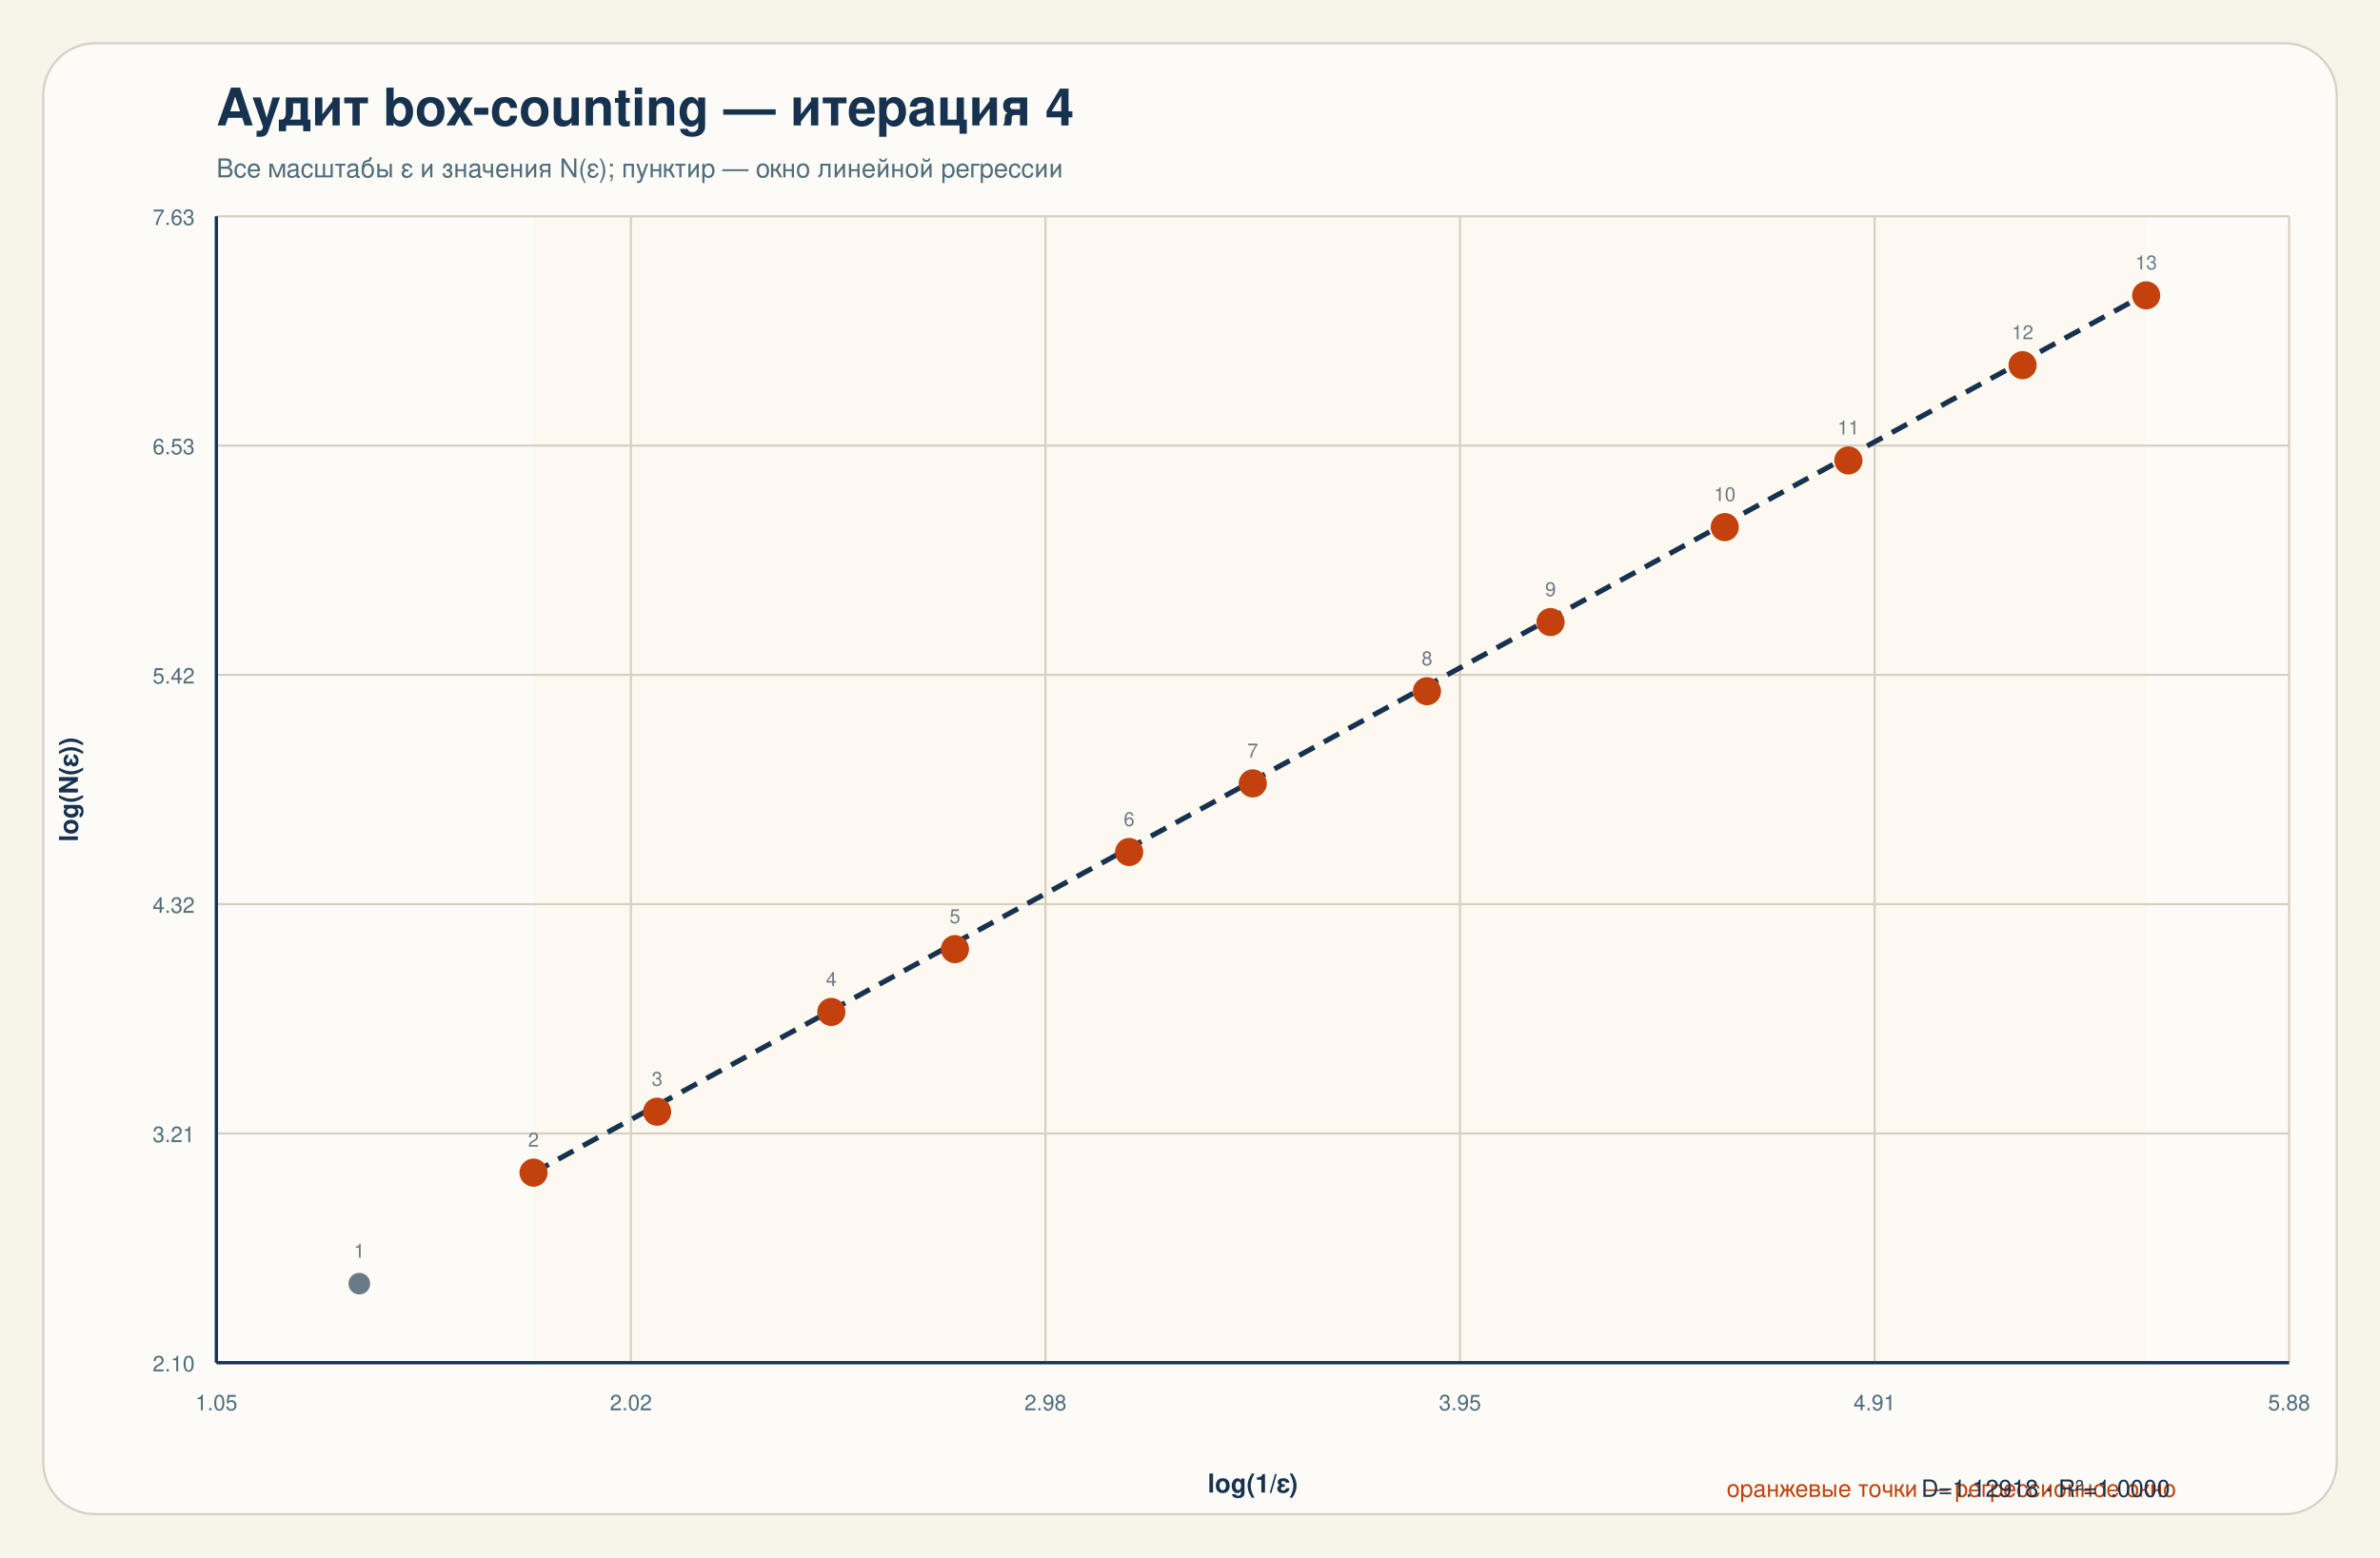
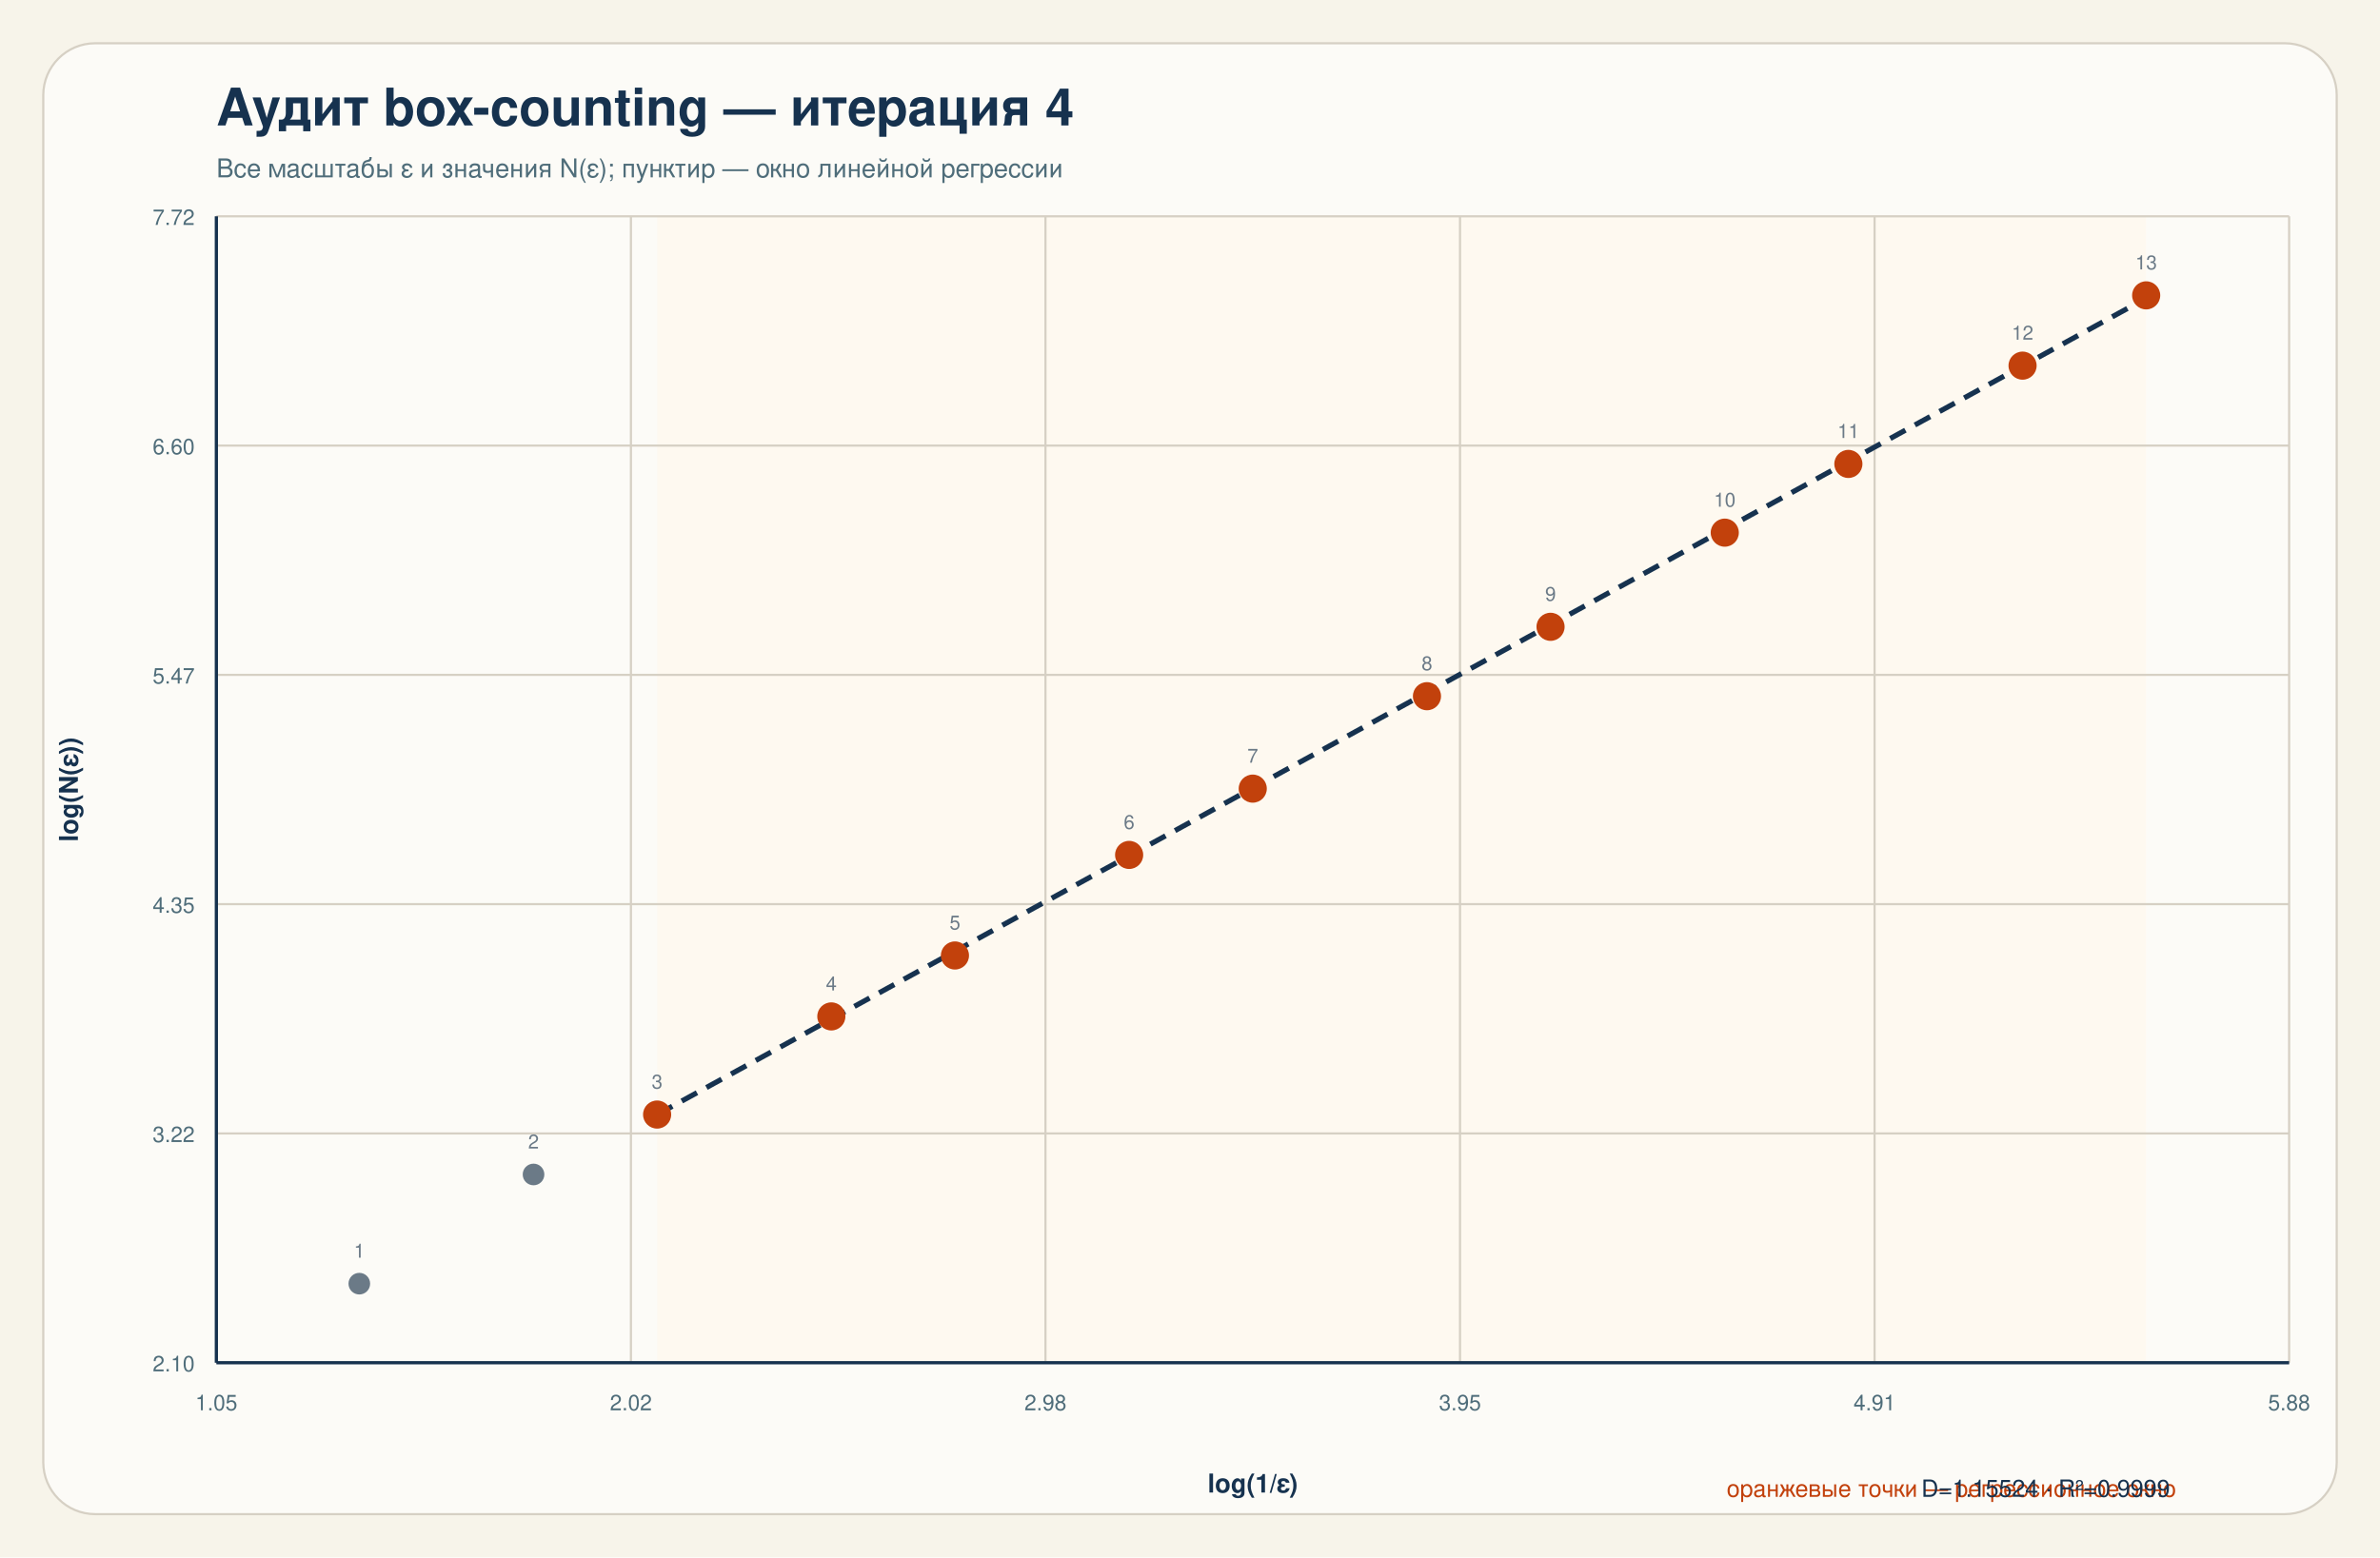
<svg xmlns="http://www.w3.org/2000/svg" width="1100" height="720" viewBox="0 0 1100 720">
  <rect width="100%" height="100%" fill="#f7f4ea" />
  <rect x="20" y="20" width="1060" height="680" rx="24" fill="#fcfbf7" stroke="#d6d0c4" />
  <text x="100" y="58" font-family="Helvetica, Arial, sans-serif" font-size="24" font-weight="700" fill="#16324f">Аудит box-counting — итерация 4</text>
  <text x="100" y="82" font-family="Helvetica, Arial, sans-serif" font-size="12" fill="#4f6d7a">Все масштабы ε и значения N(ε); пунктир — окно линейной регрессии</text>
-   <rect x="246.59" y="100.00" width="745.35" height="530.00" fill="#fff7ed" fill-opacity="0.65" />
+   <rect x="303.71" y="100.00" width="688.22" height="530.00" fill="#fff7ed" fill-opacity="0.65" />
  <line x1="100.00" y1="100.00" x2="100.00" y2="630.00" stroke="#d6d0c4" stroke-width="1" />
  <line x1="100.00" y1="630.00" x2="1058.00" y2="630.00" stroke="#d6d0c4" stroke-width="1" />
  <text x="100.00" y="652.00" font-family="Helvetica, Arial, sans-serif" font-size="10" fill="#4f6d7a" text-anchor="middle">1.05</text>
  <text x="90.00" y="634.00" font-family="Helvetica, Arial, sans-serif" font-size="10" fill="#4f6d7a" text-anchor="end">2.10</text>
  <line x1="291.60" y1="100.00" x2="291.60" y2="630.00" stroke="#d6d0c4" stroke-width="1" />
  <line x1="100.00" y1="524.00" x2="1058.00" y2="524.00" stroke="#d6d0c4" stroke-width="1" />
  <text x="291.60" y="652.00" font-family="Helvetica, Arial, sans-serif" font-size="10" fill="#4f6d7a" text-anchor="middle">2.02</text>
-   <text x="90.00" y="528.00" font-family="Helvetica, Arial, sans-serif" font-size="10" fill="#4f6d7a" text-anchor="end">3.21</text>
+   <text x="90.00" y="528.00" font-family="Helvetica, Arial, sans-serif" font-size="10" fill="#4f6d7a" text-anchor="end">3.22</text>
  <line x1="483.20" y1="100.00" x2="483.20" y2="630.00" stroke="#d6d0c4" stroke-width="1" />
  <line x1="100.00" y1="418.00" x2="1058.00" y2="418.00" stroke="#d6d0c4" stroke-width="1" />
  <text x="483.20" y="652.00" font-family="Helvetica, Arial, sans-serif" font-size="10" fill="#4f6d7a" text-anchor="middle">2.98</text>
-   <text x="90.00" y="422.00" font-family="Helvetica, Arial, sans-serif" font-size="10" fill="#4f6d7a" text-anchor="end">4.32</text>
+   <text x="90.00" y="422.00" font-family="Helvetica, Arial, sans-serif" font-size="10" fill="#4f6d7a" text-anchor="end">4.35</text>
  <line x1="674.80" y1="100.00" x2="674.80" y2="630.00" stroke="#d6d0c4" stroke-width="1" />
  <line x1="100.00" y1="312.00" x2="1058.00" y2="312.00" stroke="#d6d0c4" stroke-width="1" />
  <text x="674.80" y="652.00" font-family="Helvetica, Arial, sans-serif" font-size="10" fill="#4f6d7a" text-anchor="middle">3.95</text>
-   <text x="90.00" y="316.00" font-family="Helvetica, Arial, sans-serif" font-size="10" fill="#4f6d7a" text-anchor="end">5.42</text>
+   <text x="90.00" y="316.00" font-family="Helvetica, Arial, sans-serif" font-size="10" fill="#4f6d7a" text-anchor="end">5.47</text>
  <line x1="866.40" y1="100.00" x2="866.40" y2="630.00" stroke="#d6d0c4" stroke-width="1" />
  <line x1="100.00" y1="206.00" x2="1058.00" y2="206.00" stroke="#d6d0c4" stroke-width="1" />
  <text x="866.40" y="652.00" font-family="Helvetica, Arial, sans-serif" font-size="10" fill="#4f6d7a" text-anchor="middle">4.91</text>
-   <text x="90.00" y="210.00" font-family="Helvetica, Arial, sans-serif" font-size="10" fill="#4f6d7a" text-anchor="end">6.53</text>
+   <text x="90.00" y="210.00" font-family="Helvetica, Arial, sans-serif" font-size="10" fill="#4f6d7a" text-anchor="end">6.60</text>
  <line x1="1058.00" y1="100.00" x2="1058.00" y2="630.00" stroke="#d6d0c4" stroke-width="1" />
  <line x1="100.00" y1="100.00" x2="1058.00" y2="100.00" stroke="#d6d0c4" stroke-width="1" />
  <text x="1058.00" y="652.00" font-family="Helvetica, Arial, sans-serif" font-size="10" fill="#4f6d7a" text-anchor="middle">5.88</text>
-   <text x="90.00" y="104.00" font-family="Helvetica, Arial, sans-serif" font-size="10" fill="#4f6d7a" text-anchor="end">7.63</text>
-   <line x1="246.59" y1="542.12" x2="991.93" y2="135.88" stroke="#16324f" stroke-width="2.4" stroke-dasharray="8 5" />
+   <text x="90.00" y="104.00" font-family="Helvetica, Arial, sans-serif" font-size="10" fill="#4f6d7a" text-anchor="end">7.72</text>
+   <line x1="303.71" y1="515.27" x2="991.93" y2="137.85" stroke="#16324f" stroke-width="2.4" stroke-dasharray="8 5" />
  <circle cx="166.07" cy="593.45" r="5.0" fill="#6b7a87" />
-   <circle cx="246.59" cy="542.12" r="6.5" fill="#c2410c" />
-   <circle cx="303.71" cy="513.96" r="6.5" fill="#c2410c" />
-   <circle cx="384.23" cy="467.83" r="6.5" fill="#c2410c" />
-   <circle cx="441.36" cy="438.79" r="6.5" fill="#c2410c" />
-   <circle cx="521.87" cy="393.88" r="6.5" fill="#c2410c" />
-   <circle cx="579.00" cy="362.17" r="6.5" fill="#c2410c" />
-   <circle cx="659.52" cy="319.56" r="6.5" fill="#c2410c" />
-   <circle cx="716.64" cy="287.59" r="6.5" fill="#c2410c" />
-   <circle cx="797.16" cy="243.69" r="6.5" fill="#c2410c" />
-   <circle cx="854.29" cy="212.86" r="6.5" fill="#c2410c" />
-   <circle cx="934.80" cy="168.83" r="6.5" fill="#c2410c" />
+   <circle cx="246.59" cy="542.97" r="5.0" fill="#6b7a87" />
+   <circle cx="303.71" cy="515.27" r="6.5" fill="#c2410c" />
+   <circle cx="384.23" cy="469.90" r="6.5" fill="#c2410c" />
+   <circle cx="441.36" cy="441.73" r="6.5" fill="#c2410c" />
+   <circle cx="521.87" cy="395.24" r="6.5" fill="#c2410c" />
+   <circle cx="579.00" cy="364.59" r="6.5" fill="#c2410c" />
+   <circle cx="659.52" cy="321.86" r="6.5" fill="#c2410c" />
+   <circle cx="716.64" cy="289.78" r="6.5" fill="#c2410c" />
+   <circle cx="797.16" cy="246.25" r="6.5" fill="#c2410c" />
+   <circle cx="854.29" cy="214.48" r="6.5" fill="#c2410c" />
+   <circle cx="934.80" cy="169.04" r="6.5" fill="#c2410c" />
  <circle cx="991.93" cy="136.55" r="6.5" fill="#c2410c" />
  <text x="166.07" y="581.45" font-family="Helvetica, Arial, sans-serif" font-size="9" fill="#6b7a87" text-anchor="middle">1</text>
-   <text x="246.59" y="530.12" font-family="Helvetica, Arial, sans-serif" font-size="9" fill="#6b7a87" text-anchor="middle">2</text>
-   <text x="303.71" y="501.96" font-family="Helvetica, Arial, sans-serif" font-size="9" fill="#6b7a87" text-anchor="middle">3</text>
-   <text x="384.23" y="455.83" font-family="Helvetica, Arial, sans-serif" font-size="9" fill="#6b7a87" text-anchor="middle">4</text>
-   <text x="441.36" y="426.79" font-family="Helvetica, Arial, sans-serif" font-size="9" fill="#6b7a87" text-anchor="middle">5</text>
-   <text x="521.87" y="381.88" font-family="Helvetica, Arial, sans-serif" font-size="9" fill="#6b7a87" text-anchor="middle">6</text>
-   <text x="579.00" y="350.17" font-family="Helvetica, Arial, sans-serif" font-size="9" fill="#6b7a87" text-anchor="middle">7</text>
-   <text x="659.52" y="307.56" font-family="Helvetica, Arial, sans-serif" font-size="9" fill="#6b7a87" text-anchor="middle">8</text>
-   <text x="716.64" y="275.59" font-family="Helvetica, Arial, sans-serif" font-size="9" fill="#6b7a87" text-anchor="middle">9</text>
-   <text x="797.16" y="231.69" font-family="Helvetica, Arial, sans-serif" font-size="9" fill="#6b7a87" text-anchor="middle">10</text>
-   <text x="854.29" y="200.86" font-family="Helvetica, Arial, sans-serif" font-size="9" fill="#6b7a87" text-anchor="middle">11</text>
-   <text x="934.80" y="156.83" font-family="Helvetica, Arial, sans-serif" font-size="9" fill="#6b7a87" text-anchor="middle">12</text>
+   <text x="246.59" y="530.97" font-family="Helvetica, Arial, sans-serif" font-size="9" fill="#6b7a87" text-anchor="middle">2</text>
+   <text x="303.71" y="503.27" font-family="Helvetica, Arial, sans-serif" font-size="9" fill="#6b7a87" text-anchor="middle">3</text>
+   <text x="384.23" y="457.90" font-family="Helvetica, Arial, sans-serif" font-size="9" fill="#6b7a87" text-anchor="middle">4</text>
+   <text x="441.36" y="429.73" font-family="Helvetica, Arial, sans-serif" font-size="9" fill="#6b7a87" text-anchor="middle">5</text>
+   <text x="521.87" y="383.24" font-family="Helvetica, Arial, sans-serif" font-size="9" fill="#6b7a87" text-anchor="middle">6</text>
+   <text x="579.00" y="352.59" font-family="Helvetica, Arial, sans-serif" font-size="9" fill="#6b7a87" text-anchor="middle">7</text>
+   <text x="659.52" y="309.86" font-family="Helvetica, Arial, sans-serif" font-size="9" fill="#6b7a87" text-anchor="middle">8</text>
+   <text x="716.64" y="277.78" font-family="Helvetica, Arial, sans-serif" font-size="9" fill="#6b7a87" text-anchor="middle">9</text>
+   <text x="797.16" y="234.25" font-family="Helvetica, Arial, sans-serif" font-size="9" fill="#6b7a87" text-anchor="middle">10</text>
+   <text x="854.29" y="202.48" font-family="Helvetica, Arial, sans-serif" font-size="9" fill="#6b7a87" text-anchor="middle">11</text>
+   <text x="934.80" y="157.04" font-family="Helvetica, Arial, sans-serif" font-size="9" fill="#6b7a87" text-anchor="middle">12</text>
  <text x="991.93" y="124.55" font-family="Helvetica, Arial, sans-serif" font-size="9" fill="#6b7a87" text-anchor="middle">13</text>
  <line x1="100.00" y1="630.00" x2="1058.00" y2="630.00" stroke="#16324f" stroke-width="1.5" />
  <line x1="100.00" y1="100.00" x2="100.00" y2="630.00" stroke="#16324f" stroke-width="1.5" />
  <text x="579.00" y="690.00" font-family="Helvetica, Arial, sans-serif" font-size="12" font-weight="700" fill="#16324f" text-anchor="middle">log(1/ε)</text>
  <text x="36.00" y="365.00" font-family="Helvetica, Arial, sans-serif" font-size="12" font-weight="700" fill="#16324f" text-anchor="middle" transform="rotate(-90, 36.00, 365.00)">log(N(ε))</text>
  <text x="798" y="692" font-family="Helvetica, Arial, sans-serif" font-size="11" fill="#c2410c">оранжевые точки — регрессионное окно</text>
-   <text x="888" y="692" font-family="Helvetica, Arial, sans-serif" font-size="11" fill="#16324f">D=1.12918 · R²=1.0000</text>
+   <text x="888" y="692" font-family="Helvetica, Arial, sans-serif" font-size="11" fill="#16324f">D=1.15524 · R²=0.9999</text>
</svg>
